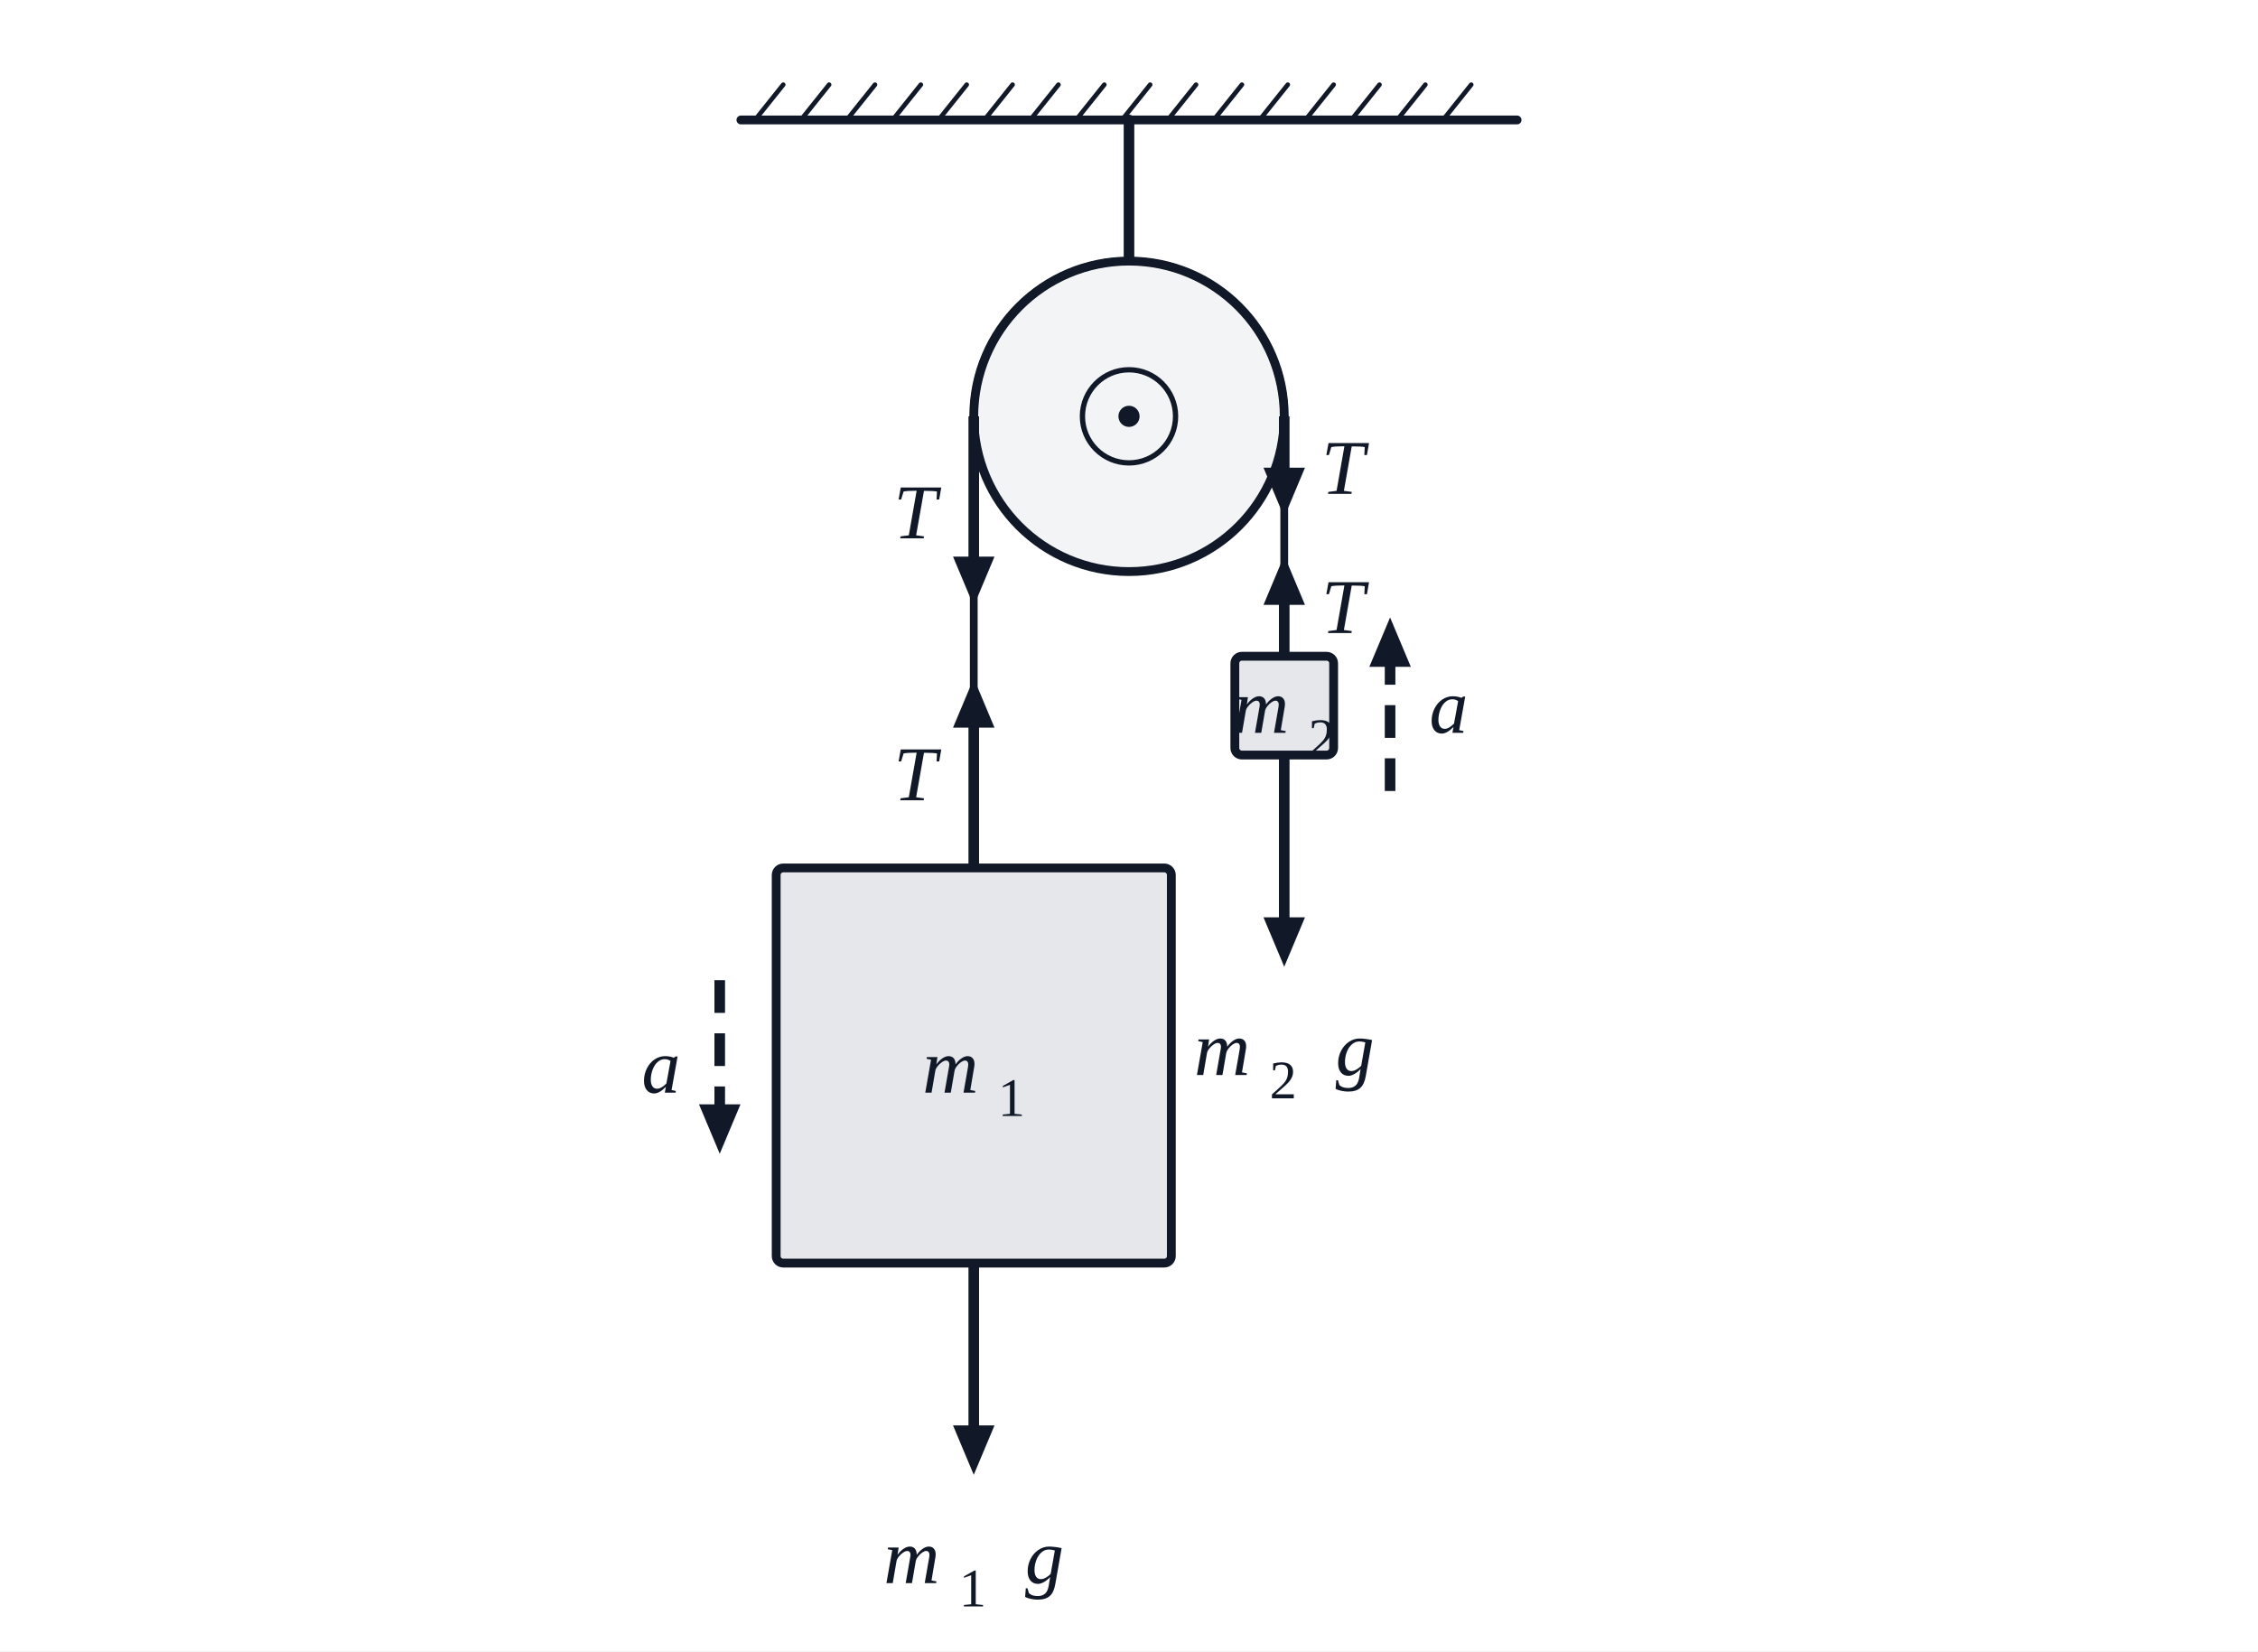
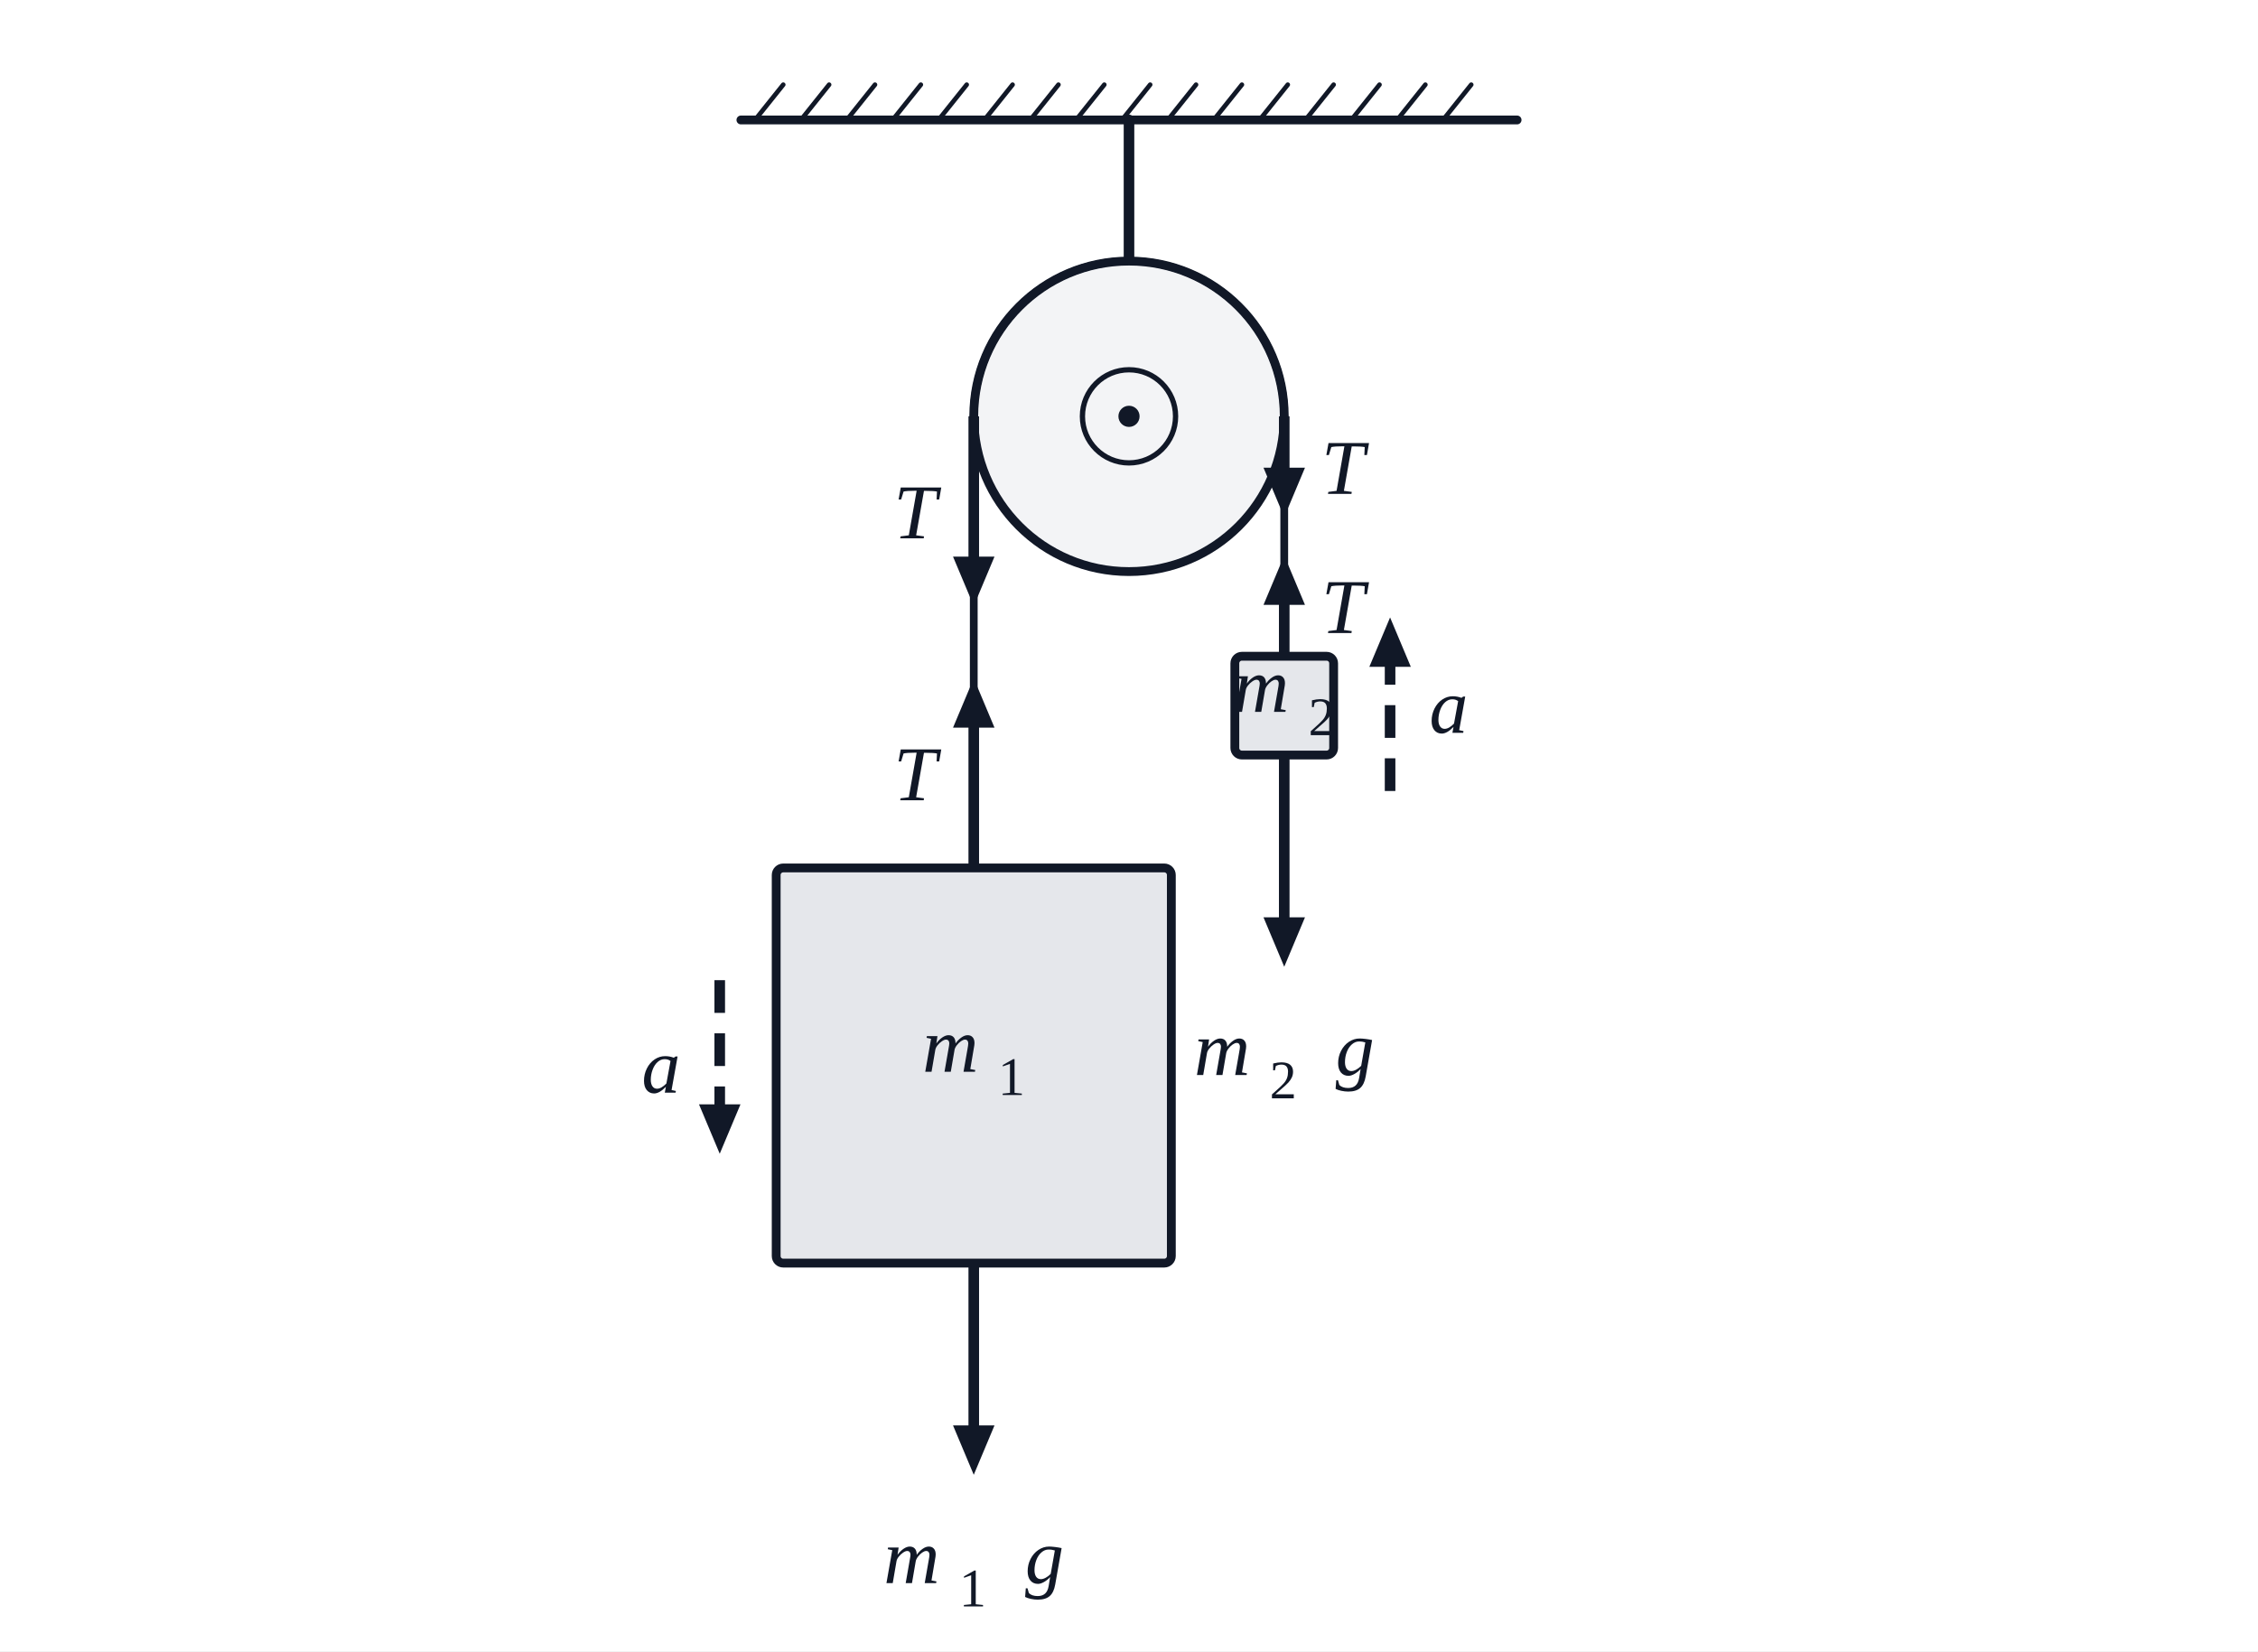
<svg xmlns="http://www.w3.org/2000/svg" viewBox="0 0 640 468" width="640" height="468" role="img" aria-label="An Atwood machine: two objects hanging from a string over a pulley" id="g-pulley">
  <rect class="paper" width="640" height="468" fill="#fff">
</rect>
  <g fill="none" stroke-linecap="round">
    <line x1="210" y1="34" x2="430" y2="34" stroke="#111827" stroke-width="2.5">
</line>
    <line x1="214" y1="34" x2="222" y2="24" stroke="#111827" stroke-width="1.3">
</line>
    <line x1="227" y1="34" x2="235" y2="24" stroke="#111827" stroke-width="1.3">
</line>
    <line x1="240" y1="34" x2="248" y2="24" stroke="#111827" stroke-width="1.3">
</line>
    <line x1="253" y1="34" x2="261" y2="24" stroke="#111827" stroke-width="1.3">
</line>
    <line x1="266" y1="34" x2="274" y2="24" stroke="#111827" stroke-width="1.3">
</line>
    <line x1="279" y1="34" x2="287" y2="24" stroke="#111827" stroke-width="1.3">
</line>
    <line x1="292" y1="34" x2="300" y2="24" stroke="#111827" stroke-width="1.3">
</line>
    <line x1="305" y1="34" x2="313" y2="24" stroke="#111827" stroke-width="1.3">
</line>
    <line x1="318" y1="34" x2="326" y2="24" stroke="#111827" stroke-width="1.3">
</line>
    <line x1="331" y1="34" x2="339" y2="24" stroke="#111827" stroke-width="1.3">
</line>
    <line x1="344" y1="34" x2="352" y2="24" stroke="#111827" stroke-width="1.3">
</line>
    <line x1="357" y1="34" x2="365" y2="24" stroke="#111827" stroke-width="1.3">
</line>
    <line x1="370" y1="34" x2="378" y2="24" stroke="#111827" stroke-width="1.3">
</line>
    <line x1="383" y1="34" x2="391" y2="24" stroke="#111827" stroke-width="1.3">
</line>
    <line x1="396" y1="34" x2="404" y2="24" stroke="#111827" stroke-width="1.3">
</line>
    <line x1="409" y1="34" x2="417" y2="24" stroke="#111827" stroke-width="1.3">
</line>
    <line x1="320" y1="34" x2="320" y2="118" stroke="#111827" stroke-width="3">
</line>
    <polyline points="276,118 276,246" stroke="#111827" stroke-width="2.2" stroke-linejoin="round">
</polyline>
    <polyline points="364,118 364,186" stroke="#111827" stroke-width="2.2" stroke-linejoin="round">
</polyline>
    <circle cx="320" cy="118" r="44" fill="#f3f4f6" stroke="#111827" stroke-width="2.5">
</circle>
    <circle cx="320" cy="118" r="13.2" stroke="#111827" stroke-width="1.5">
</circle>
    <circle cx="320" cy="118" r="3" fill="#111827">
</circle>
    <path d="M276,118 A44,44 0 0 1 364,118" stroke="#111827" stroke-width="2.2">
</path>
    <g transform="translate(276 358) rotate(0)">
      <rect x="-56" y="-112" width="112" height="112" rx="2" fill="#e5e7eb" stroke="#111827" stroke-width="2.5">
</rect>
    </g>
    <g transform="translate(364 214) rotate(0)">
      <rect x="-14" y="-28" width="28" height="28" rx="2" fill="#e5e7eb" stroke="#111827" stroke-width="2.5">
</rect>
    </g>
    <line x1="276" y1="202.04" x2="276" y2="246" stroke="#111827" stroke-width="3" stroke-linecap="butt">
</line>
    <polygon points="276,192.24 281.88,206.24 270.12,206.24" fill="#111827">
</polygon>
    <line x1="276" y1="161.96" x2="276" y2="118" stroke="#111827" stroke-width="3" stroke-linecap="butt">
</line>
    <polygon points="276,171.76 270.12,157.76 281.88,157.76" fill="#111827">
</polygon>
    <line x1="364" y1="167.24" x2="364" y2="186" stroke="#111827" stroke-width="3" stroke-linecap="butt">
</line>
    <polygon points="364,157.44 369.88,171.44 358.12,171.44" fill="#111827">
</polygon>
    <line x1="364" y1="136.76" x2="364" y2="118" stroke="#111827" stroke-width="3" stroke-linecap="butt">
</line>
    <polygon points="364,146.56 358.12,132.56 369.88,132.56" fill="#111827">
</polygon>
    <line x1="276" y1="408.2" x2="276" y2="358" stroke="#111827" stroke-width="3" stroke-linecap="butt">
</line>
    <polygon points="276,418 270.12,404 281.88,404" fill="#111827">
</polygon>
    <line x1="364" y1="264.2" x2="364" y2="214" stroke="#111827" stroke-width="3" stroke-linecap="butt">
</line>
    <polygon points="364,274 358.12,260 369.88,260" fill="#111827">
</polygon>
    <line x1="204" y1="317.2" x2="204" y2="277" stroke="#111827" stroke-width="3" stroke-dasharray="9.27 5.79" stroke-linecap="butt">
</line>
    <polygon points="204,327 198.12,313 209.88,313" fill="#111827">
</polygon>
    <line x1="394" y1="184.8" x2="394" y2="225" stroke="#111827" stroke-width="3" stroke-dasharray="9.27 5.79" stroke-linecap="butt">
</line>
    <polygon points="394,175 399.88,189 388.12,189" fill="#111827">
</polygon>
  </g>
  <text x="259.38" y="226.82" text-anchor="middle" font-family="'Times New Roman', Times, serif" font-size="22" fill="#111827" stroke="#fff" stroke-width="4" stroke-linejoin="round" paint-order="stroke">
    <tspan>
      <tspan font-style="italic">T</tspan>
    </tspan>
  </text>
  <text x="259.38" y="152.58" text-anchor="middle" font-family="'Times New Roman', Times, serif" font-size="22" fill="#111827" stroke="#fff" stroke-width="4" stroke-linejoin="round" paint-order="stroke">
    <tspan>
      <tspan font-style="italic">T</tspan>
    </tspan>
  </text>
  <text x="380.62" y="179.42" text-anchor="middle" font-family="'Times New Roman', Times, serif" font-size="22" fill="#111827" stroke="#fff" stroke-width="4" stroke-linejoin="round" paint-order="stroke">
    <tspan>
      <tspan font-style="italic">T</tspan>
    </tspan>
  </text>
  <text x="380.62" y="139.98" text-anchor="middle" font-family="'Times New Roman', Times, serif" font-size="22" fill="#111827" stroke="#fff" stroke-width="4" stroke-linejoin="round" paint-order="stroke">
    <tspan>
      <tspan font-style="italic">T</tspan>
    </tspan>
  </text>
  <text x="276" y="448.7" text-anchor="middle" font-family="'Times New Roman', Times, serif" font-size="22" fill="#111827" stroke="#fff" stroke-width="4" stroke-linejoin="round" paint-order="stroke">
    <tspan>
      <tspan font-style="italic">m</tspan>
    </tspan>
    <tspan dy="6.6" font-size="15.4">
      <tspan>1</tspan>
    </tspan>
    <tspan dy="-6.6">
      <tspan> </tspan>
      <tspan font-style="italic">g</tspan>
    </tspan>
  </text>
  <text x="364" y="304.7" text-anchor="middle" font-family="'Times New Roman', Times, serif" font-size="22" fill="#111827" stroke="#fff" stroke-width="4" stroke-linejoin="round" paint-order="stroke">
    <tspan>
      <tspan font-style="italic">m</tspan>
    </tspan>
    <tspan dy="6.6" font-size="15.4">
      <tspan>2</tspan>
    </tspan>
    <tspan dy="-6.6">
      <tspan> </tspan>
      <tspan font-style="italic">g</tspan>
    </tspan>
  </text>
  <text x="187.38" y="309.7" text-anchor="middle" font-family="'Times New Roman', Times, serif" font-size="22" fill="#111827" stroke="#fff" stroke-width="4" stroke-linejoin="round" paint-order="stroke">
    <tspan>
      <tspan font-style="italic">a</tspan>
    </tspan>
  </text>
  <text x="410.62" y="207.7" text-anchor="middle" font-family="'Times New Roman', Times, serif" font-size="22" fill="#111827" stroke="#fff" stroke-width="4" stroke-linejoin="round" paint-order="stroke">
    <tspan>
      <tspan font-style="italic">a</tspan>
    </tspan>
  </text>
-   <text x="276" y="309.7" text-anchor="middle" font-family="'Times New Roman', Times, serif" font-size="22" fill="#111827" stroke-linejoin="round" paint-order="stroke">
+   <text x="276" y="303.76" text-anchor="middle" font-family="'Times New Roman', Times, serif" font-size="22" fill="#111827" stroke-linejoin="round" paint-order="stroke">
    <tspan>
      <tspan font-style="italic">m</tspan>
    </tspan>
    <tspan dy="6.6" font-size="15.4">
      <tspan>1</tspan>
    </tspan>
  </text>
-   <text x="364" y="207.7" text-anchor="middle" font-family="'Times New Roman', Times, serif" font-size="22" fill="#111827" stroke-linejoin="round" paint-order="stroke">
+   <text x="364" y="201.76" text-anchor="middle" font-family="'Times New Roman', Times, serif" font-size="22" fill="#111827" stroke-linejoin="round" paint-order="stroke">
    <tspan>
      <tspan font-style="italic">m</tspan>
    </tspan>
    <tspan dy="6.6" font-size="15.4">
      <tspan>2</tspan>
    </tspan>
  </text>
</svg>
